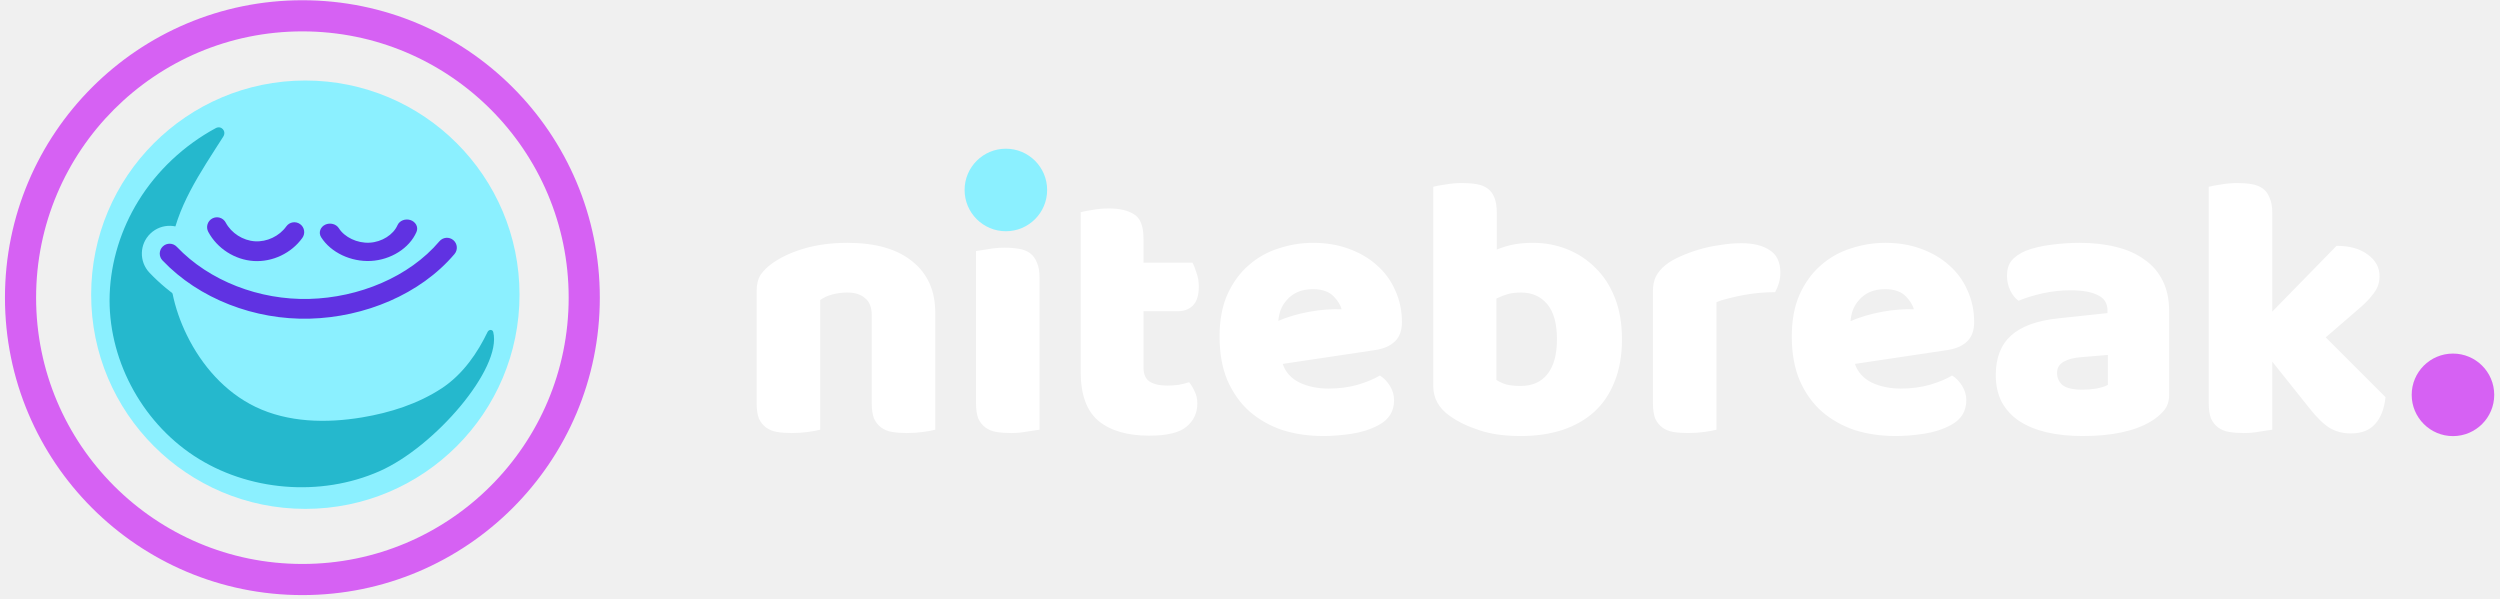
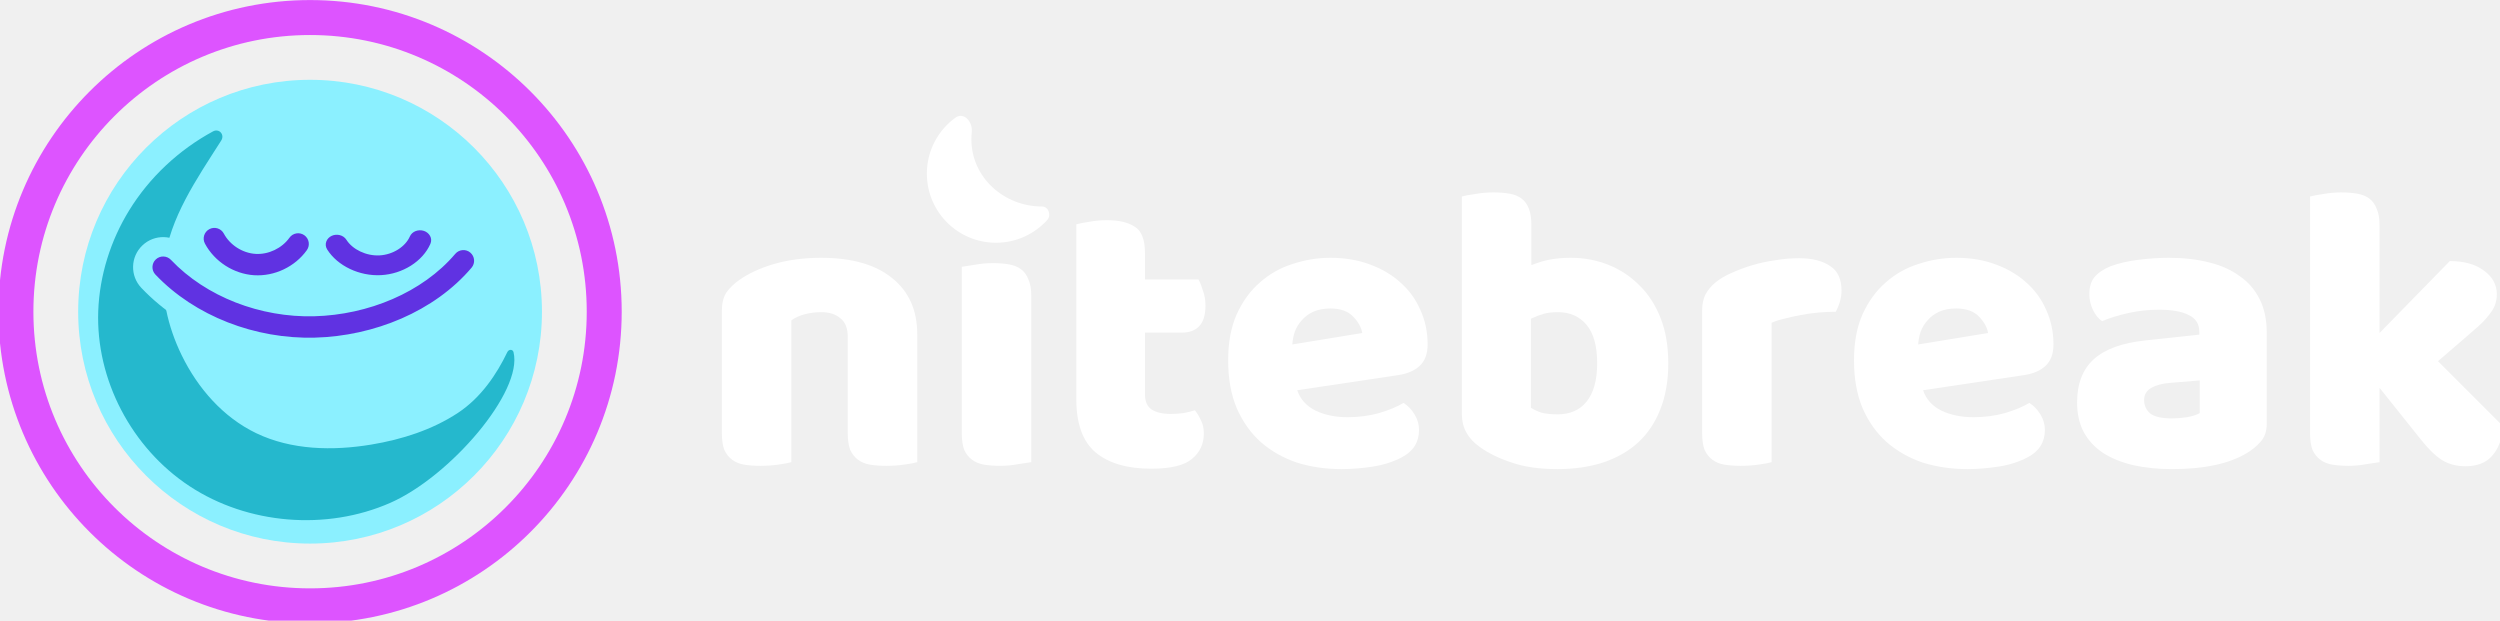
- <svg xmlns="http://www.w3.org/2000/svg" width="288" height="69" viewBox="0 0 288 69" fill="none">
-   <path d="M59.849 33.949C59.849 47.576 48.802 58.623 35.175 58.623C21.548 58.623 10.501 47.576 10.501 33.949C10.501 20.322 21.548 9.275 35.175 9.275C48.802 9.275 59.849 20.322 59.849 33.949Z" fill="#8BF0FF" />
-   <path d="M56.163 38.25C56.315 37.934 56.74 37.918 56.824 38.259C57.846 42.441 50.09 51.48 43.71 54.287C36.912 57.278 28.554 56.588 22.366 52.524C16.178 48.459 12.368 41.158 12.636 33.877C12.776 30.11 13.943 26.393 15.93 23.163C18.082 19.663 21.198 16.741 24.849 14.764C25.499 14.412 26.118 15.114 25.721 15.737C23.103 19.848 20.248 23.93 19.652 28.688C19.227 32.074 20.024 35.543 21.533 38.621C23.23 42.085 25.916 45.181 29.443 46.875C33.188 48.675 37.581 48.77 41.695 48.087C44.951 47.545 48.166 46.521 50.906 44.719C53.376 43.087 55.043 40.585 56.163 38.25Z" fill="#25B8CD" />
-   <path fill-rule="evenodd" clip-rule="evenodd" d="M53.559 26.091C54.907 27.234 55.073 29.253 53.93 30.6C49.53 35.788 42.512 38.594 35.734 38.771C28.896 38.95 21.879 36.324 17.221 31.416C16.004 30.135 16.057 28.11 17.339 26.893C18.62 25.677 20.645 25.729 21.862 27.011C25.163 30.488 30.376 32.511 35.566 32.375C40.819 32.237 46.005 30.052 49.05 26.461C50.193 25.114 52.212 24.948 53.559 26.091ZM51.08 30.121C51.43 29.772 51.765 29.41 52.084 29.035C52.362 28.706 52.322 28.215 51.994 27.937C51.666 27.659 51.174 27.699 50.896 28.027C50.592 28.385 50.272 28.73 49.936 29.062C46.322 32.633 40.938 34.655 35.629 34.794C30.32 34.934 24.927 33.067 21.121 29.662C20.768 29.347 20.43 29.018 20.106 28.677C19.81 28.365 19.317 28.353 19.005 28.649C18.693 28.945 18.68 29.438 18.976 29.75C19.315 30.106 19.668 30.45 20.034 30.78C24.15 34.486 29.956 36.501 35.67 36.352C41.38 36.202 47.171 34.012 51.08 30.121Z" fill="#8BF0FF" />
-   <path fill-rule="evenodd" clip-rule="evenodd" d="M51.992 27.937C52.32 28.215 52.361 28.706 52.082 29.035C48.207 33.604 41.89 36.188 35.669 36.352C29.446 36.515 23.114 34.11 18.975 29.75C18.679 29.438 18.691 28.945 19.003 28.649C19.315 28.352 19.808 28.365 20.104 28.677C23.926 32.704 29.827 34.947 35.628 34.794C41.43 34.642 47.321 32.24 50.894 28.027C51.173 27.699 51.664 27.659 51.992 27.937Z" fill="#6032E2" />
-   <path fill-rule="evenodd" clip-rule="evenodd" d="M50.622 27.795C51.029 27.316 51.746 27.257 52.225 27.663C52.705 28.07 52.764 28.787 52.357 29.267C48.404 33.927 41.983 36.545 35.679 36.71C29.365 36.876 22.932 34.438 18.716 29.997C18.283 29.541 18.302 28.821 18.758 28.388L19.005 28.649L18.758 28.388C19.213 27.956 19.933 27.975 20.366 28.43C24.111 32.375 29.909 34.586 35.62 34.436C41.34 34.286 47.127 31.916 50.622 27.795ZM51.761 28.21C51.584 28.06 51.319 28.082 51.169 28.259L50.897 28.028L51.169 28.259C47.517 32.565 41.522 34.999 35.639 35.153C29.747 35.307 23.745 33.032 19.846 28.924C19.686 28.756 19.42 28.749 19.252 28.909C19.083 29.069 19.076 29.334 19.236 29.503C23.298 33.782 29.529 36.154 35.66 35.993C41.8 35.832 48.013 33.28 51.81 28.802C51.96 28.625 51.938 28.36 51.761 28.21Z" fill="#6032E2" />
-   <path fill-rule="evenodd" clip-rule="evenodd" d="M38.737 26.488C39.471 27.646 41.058 28.398 42.595 28.316C44.132 28.234 45.583 27.319 46.12 26.093C46.276 25.734 46.746 25.554 47.169 25.69C47.591 25.826 47.806 26.226 47.649 26.585C46.889 28.321 44.885 29.585 42.708 29.701C40.531 29.818 38.34 28.778 37.302 27.14C37.087 26.802 37.235 26.382 37.631 26.201C38.028 26.021 38.523 26.15 38.737 26.488Z" fill="#6032E2" />
-   <path fill-rule="evenodd" clip-rule="evenodd" d="M42.725 30.06C40.438 30.182 38.114 29.095 36.997 27.332C36.648 26.781 36.919 26.13 37.481 25.875C38.019 25.63 38.716 25.787 39.039 26.296C39.693 27.329 41.147 28.034 42.574 27.958C44.001 27.882 45.316 27.03 45.789 25.949C46.034 25.389 46.715 25.168 47.277 25.348C47.853 25.533 48.238 26.131 47.976 26.729C47.153 28.61 45.013 29.938 42.725 30.06ZM37.603 26.948C38.562 28.461 40.621 29.454 42.687 29.343C44.754 29.233 46.623 28.031 47.319 26.441C47.371 26.321 47.326 26.118 47.057 26.031C46.774 25.94 46.515 26.079 46.446 26.237C45.846 27.609 44.26 28.587 42.612 28.674C40.965 28.762 39.245 27.963 38.432 26.68C38.326 26.512 38.033 26.412 37.778 26.528C37.547 26.633 37.523 26.823 37.603 26.948Z" fill="#6032E2" />
-   <path fill-rule="evenodd" clip-rule="evenodd" d="M25.682 25.803C26.392 27.133 27.837 28.059 29.343 28.156C30.849 28.252 32.398 27.516 33.274 26.289C33.524 25.939 34.011 25.857 34.361 26.107C34.711 26.357 34.792 26.843 34.542 27.193C33.353 28.859 31.287 29.841 29.244 29.71C27.202 29.579 25.274 28.346 24.308 26.537C24.105 26.157 24.249 25.685 24.628 25.483C25.008 25.28 25.48 25.424 25.682 25.803Z" fill="#6032E2" />
-   <path fill-rule="evenodd" clip-rule="evenodd" d="M29.22 30.068C27.056 29.929 25.015 28.625 23.991 26.706C23.695 26.151 23.904 25.462 24.459 25.166C25.013 24.87 25.702 25.08 25.998 25.634C26.649 26.854 27.982 27.709 29.366 27.797C30.747 27.886 32.178 27.207 32.982 26.08C33.346 25.569 34.057 25.45 34.568 25.815C35.08 26.18 35.199 26.89 34.834 27.402C33.573 29.169 31.387 30.207 29.22 30.068ZM24.624 26.368C25.531 28.067 27.348 29.229 29.266 29.352C31.185 29.475 33.133 28.55 34.249 26.985C34.384 26.796 34.34 26.534 34.152 26.399C33.963 26.264 33.7 26.308 33.566 26.497C32.618 27.825 30.949 28.618 29.32 28.514C27.69 28.409 26.134 27.412 25.365 25.972C25.256 25.767 25.001 25.69 24.797 25.799C24.592 25.909 24.515 26.163 24.624 26.368Z" fill="#6032E2" />
-   <path d="M287.335 45.486C287.335 48.111 285.207 50.24 282.581 50.24C279.956 50.24 277.827 48.111 277.827 45.486C277.827 42.86 279.956 40.732 282.581 40.732C285.207 40.732 287.335 42.86 287.335 45.486Z" fill="#D661F3" />
-   <path fill-rule="evenodd" clip-rule="evenodd" d="M34.835 64.968C51.777 64.968 65.511 51.233 65.511 34.291C65.511 17.349 51.777 3.615 34.835 3.615C17.893 3.615 4.159 17.349 4.159 34.291C4.159 51.233 17.893 64.968 34.835 64.968ZM34.835 68.555C53.758 68.555 69.099 53.215 69.099 34.291C69.099 15.368 53.758 0.028 34.835 0.028C15.912 0.028 0.571 15.368 0.571 34.291C0.571 53.215 15.912 68.555 34.835 68.555Z" fill="#D661F3" />
-   <path d="M120.63 21.885C120.63 24.511 118.502 26.639 115.876 26.639C113.251 26.639 111.122 24.511 111.122 21.885C111.122 19.259 113.251 17.131 115.876 17.131C118.502 17.131 120.63 19.259 120.63 21.885Z" fill="#8BF0FF" />
-   <path fill-rule="evenodd" clip-rule="evenodd" d="M165.111 21.517C165.398 21.431 165.857 21.345 166.489 21.259C167.12 21.144 167.766 21.086 168.426 21.086C169.057 21.086 169.617 21.129 170.105 21.215C170.621 21.302 171.052 21.474 171.396 21.732C171.741 21.99 171.999 22.349 172.171 22.808C172.343 23.239 172.43 23.813 172.43 24.53V28.749C173.147 28.462 173.822 28.261 174.453 28.146C175.113 28.032 175.831 27.974 176.605 27.974C177.983 27.974 179.289 28.218 180.523 28.706C181.757 29.194 182.848 29.912 183.795 30.859C184.742 31.777 185.488 32.925 186.033 34.303C186.579 35.68 186.851 37.273 186.851 39.081C186.851 40.947 186.564 42.583 185.99 43.989C185.445 45.367 184.67 46.514 183.666 47.433C182.661 48.351 181.427 49.054 179.963 49.542C178.528 50.002 176.935 50.231 175.185 50.231C173.291 50.231 171.683 50.002 170.363 49.542C169.043 49.112 167.924 48.566 167.005 47.906C165.742 47.017 165.111 45.869 165.111 44.462V21.517ZM175.185 44.462C176.505 44.462 177.524 44.018 178.241 43.128C178.988 42.209 179.361 40.861 179.361 39.081C179.361 37.273 178.988 35.924 178.241 35.035C177.495 34.145 176.491 33.7 175.228 33.7C174.654 33.7 174.152 33.757 173.721 33.872C173.319 33.987 172.874 34.159 172.387 34.389V43.774C172.702 43.974 173.075 44.147 173.506 44.29C173.965 44.405 174.525 44.462 175.185 44.462ZM131.732 42.353C131.732 43.099 131.961 43.63 132.421 43.946C132.909 44.261 133.583 44.419 134.444 44.419C134.875 44.419 135.319 44.391 135.779 44.333C136.238 44.247 136.64 44.147 136.984 44.032C137.242 44.348 137.458 44.706 137.63 45.108C137.831 45.481 137.931 45.941 137.931 46.486C137.931 47.576 137.515 48.466 136.683 49.155C135.879 49.844 134.444 50.188 132.378 50.188C129.852 50.188 127.9 49.614 126.523 48.466C125.174 47.318 124.499 45.453 124.499 42.87V24.444C124.815 24.358 125.26 24.272 125.834 24.186C126.437 24.071 127.068 24.014 127.728 24.014C128.991 24.014 129.967 24.243 130.656 24.703C131.373 25.133 131.732 26.066 131.732 27.501V30.256H137.371C137.544 30.572 137.701 30.974 137.845 31.461C138.017 31.921 138.103 32.437 138.103 33.011C138.103 34.016 137.874 34.748 137.414 35.207C136.984 35.637 136.396 35.852 135.649 35.852H131.732V42.353ZM99.65 34.346C100.166 34.748 100.424 35.393 100.424 36.283V46.443C100.424 47.16 100.511 47.749 100.683 48.208C100.884 48.638 101.156 48.983 101.501 49.241C101.845 49.499 102.261 49.672 102.749 49.758C103.266 49.844 103.84 49.887 104.471 49.887C105.131 49.887 105.763 49.844 106.365 49.758C106.997 49.672 107.456 49.585 107.743 49.499V36.025C107.743 33.499 106.868 31.533 105.117 30.127C103.366 28.692 100.869 27.974 97.626 27.974C95.818 27.974 94.168 28.19 92.675 28.62C91.212 29.051 89.992 29.61 89.016 30.299C88.442 30.701 87.983 31.146 87.639 31.634C87.323 32.121 87.165 32.753 87.165 33.528V46.443C87.165 47.16 87.251 47.749 87.423 48.208C87.624 48.638 87.897 48.983 88.241 49.241C88.586 49.499 89.002 49.672 89.49 49.758C90.006 49.844 90.58 49.887 91.212 49.887C91.872 49.887 92.503 49.844 93.106 49.758C93.737 49.672 94.197 49.585 94.484 49.499V34.561C94.885 34.274 95.359 34.059 95.904 33.915C96.478 33.772 97.052 33.7 97.626 33.7C98.487 33.7 99.162 33.915 99.65 34.346ZM118.334 49.715C118.965 49.628 119.439 49.557 119.754 49.499V31.978C119.754 31.261 119.654 30.686 119.453 30.256C119.281 29.797 119.022 29.438 118.678 29.18C118.334 28.921 117.903 28.749 117.386 28.663C116.899 28.577 116.339 28.534 115.708 28.534C115.076 28.534 114.445 28.591 113.813 28.706C113.211 28.792 112.751 28.864 112.436 28.921V46.443C112.436 47.16 112.522 47.749 112.694 48.208C112.895 48.638 113.168 48.983 113.512 49.241C113.856 49.499 114.273 49.672 114.76 49.758C115.277 49.844 115.851 49.887 116.482 49.887C117.114 49.887 117.731 49.829 118.334 49.715ZM147.726 49.542C149.19 50.002 150.768 50.231 152.462 50.231C153.466 50.231 154.543 50.145 155.691 49.973C156.839 49.801 157.872 49.471 158.79 48.983C159.996 48.351 160.598 47.39 160.598 46.098C160.598 45.524 160.44 44.979 160.125 44.462C159.809 43.946 159.422 43.544 158.962 43.257C158.302 43.659 157.441 44.018 156.379 44.333C155.346 44.62 154.241 44.764 153.064 44.764C151.802 44.764 150.682 44.534 149.707 44.075C148.731 43.587 148.085 42.87 147.769 41.922L158.403 40.33C159.378 40.186 160.139 39.856 160.684 39.34C161.23 38.823 161.502 38.077 161.502 37.101C161.502 35.781 161.244 34.561 160.727 33.442C160.239 32.322 159.536 31.361 158.618 30.557C157.728 29.754 156.652 29.122 155.389 28.663C154.155 28.204 152.777 27.974 151.256 27.974C149.907 27.974 148.587 28.19 147.296 28.62C146.004 29.022 144.856 29.668 143.852 30.557C142.847 31.418 142.029 32.538 141.398 33.915C140.795 35.264 140.494 36.886 140.494 38.78C140.494 40.703 140.795 42.382 141.398 43.817C142.029 45.252 142.876 46.443 143.938 47.39C145.028 48.337 146.291 49.054 147.726 49.542ZM149.448 33.657C149.965 33.427 150.568 33.312 151.256 33.312C152.318 33.312 153.122 33.599 153.667 34.173C154.129 34.659 154.426 35.145 154.558 35.631C153.468 35.583 152.206 35.669 150.879 35.907C149.521 36.152 148.282 36.523 147.263 36.962C147.299 36.552 147.382 36.153 147.511 35.766C147.683 35.307 147.927 34.905 148.243 34.561C148.559 34.188 148.96 33.886 149.448 33.657ZM196.359 49.758C196.99 49.672 197.449 49.585 197.736 49.499V34.819C198.109 34.647 198.554 34.504 199.071 34.389C199.616 34.245 200.19 34.116 200.793 34.001C201.395 33.886 202.013 33.8 202.644 33.743C203.275 33.686 203.892 33.657 204.495 33.657C204.667 33.341 204.811 32.997 204.926 32.624C205.04 32.222 205.098 31.82 205.098 31.418C205.098 30.213 204.696 29.352 203.892 28.835C203.089 28.29 201.998 28.017 200.621 28.017C199.788 28.017 198.956 28.089 198.124 28.233C197.291 28.347 196.488 28.52 195.713 28.749C194.938 28.979 194.206 29.251 193.517 29.567C192.857 29.854 192.298 30.184 191.838 30.557C191.379 30.93 191.02 31.361 190.762 31.849C190.533 32.308 190.418 32.868 190.418 33.528V46.443C190.418 47.16 190.504 47.749 190.676 48.208C190.877 48.638 191.15 48.983 191.494 49.241C191.838 49.499 192.255 49.672 192.742 49.758C193.259 49.844 193.833 49.887 194.464 49.887C195.125 49.887 195.756 49.844 196.359 49.758ZM218.382 50.231C216.689 50.231 215.11 50.002 213.647 49.542C212.212 49.054 210.949 48.337 209.858 47.39C208.796 46.443 207.95 45.252 207.318 43.817C206.716 42.382 206.414 40.703 206.414 38.78C206.414 36.886 206.716 35.264 207.318 33.915C207.95 32.538 208.768 31.418 209.772 30.557C210.777 29.668 211.925 29.022 213.216 28.62C214.508 28.19 215.828 27.974 217.177 27.974C218.698 27.974 220.075 28.204 221.309 28.663C222.572 29.122 223.649 29.754 224.538 30.557C225.457 31.361 226.16 32.322 226.648 33.442C227.164 34.561 227.423 35.781 227.423 37.101C227.423 38.077 227.15 38.823 226.605 39.34C226.059 39.856 225.299 40.186 224.323 40.33L213.69 41.922C214.005 42.87 214.651 43.587 215.627 44.075C216.603 44.534 217.722 44.764 218.985 44.764C220.161 44.764 221.266 44.62 222.3 44.333C223.362 44.018 224.223 43.659 224.883 43.257C225.342 43.544 225.729 43.946 226.045 44.462C226.361 44.979 226.519 45.524 226.519 46.098C226.519 47.39 225.916 48.351 224.71 48.983C223.792 49.471 222.759 49.801 221.611 49.973C220.463 50.145 219.387 50.231 218.382 50.231ZM217.177 33.312C216.488 33.312 215.885 33.427 215.369 33.657C214.881 33.886 214.479 34.188 214.163 34.561C213.847 34.905 213.604 35.307 213.431 35.766C213.299 36.164 213.215 36.575 213.181 36.997C214.214 36.543 215.483 36.158 216.877 35.907C218.172 35.674 219.406 35.587 220.478 35.627C220.345 35.143 220.048 34.658 219.587 34.173C219.042 33.599 218.239 33.312 217.177 33.312ZM241.493 44.764C240.919 44.85 240.388 44.893 239.9 44.893C238.838 44.893 238.077 44.721 237.618 44.376C237.188 44.003 236.972 43.53 236.972 42.956C236.972 42.382 237.231 41.951 237.747 41.664C238.264 41.377 238.924 41.205 239.727 41.148L242.827 40.889V44.333C242.54 44.505 242.095 44.649 241.493 44.764ZM243.774 28.448C242.511 28.132 241.105 27.974 239.555 27.974C238.551 27.974 237.475 28.046 236.327 28.19C235.207 28.333 234.231 28.563 233.399 28.878C232.653 29.194 232.093 29.581 231.72 30.041C231.376 30.471 231.204 31.06 231.204 31.806C231.204 32.38 231.333 32.939 231.591 33.485C231.849 34.001 232.165 34.389 232.538 34.647C233.37 34.303 234.303 34.016 235.336 33.786C236.37 33.556 237.431 33.442 238.522 33.442C239.9 33.442 240.947 33.628 241.665 34.001C242.411 34.346 242.784 34.934 242.784 35.766V36.068L237.144 36.67C234.676 36.929 232.854 37.589 231.677 38.651C230.5 39.713 229.912 41.234 229.912 43.214C229.912 44.391 230.142 45.424 230.601 46.314C231.089 47.203 231.763 47.935 232.624 48.509C233.514 49.083 234.561 49.514 235.767 49.801C237.001 50.088 238.379 50.231 239.9 50.231C243.286 50.231 245.912 49.672 247.778 48.552C248.352 48.208 248.84 47.806 249.242 47.347C249.672 46.859 249.887 46.242 249.887 45.496V35.852C249.887 34.504 249.643 33.341 249.155 32.365C248.668 31.361 247.964 30.543 247.046 29.912C246.156 29.252 245.066 28.764 243.774 28.448ZM274.811 45.754C274.667 47.103 274.266 48.136 273.605 48.853C272.974 49.571 272.041 49.93 270.807 49.93C269.889 49.93 269.071 49.715 268.353 49.284C267.636 48.825 266.861 48.064 266.029 47.002L261.767 41.664V49.499C261.451 49.557 260.977 49.628 260.346 49.715C259.743 49.829 259.126 49.887 258.495 49.887C257.864 49.887 257.29 49.844 256.773 49.758C256.285 49.672 255.869 49.499 255.524 49.241C255.18 48.983 254.907 48.638 254.707 48.208C254.534 47.749 254.448 47.16 254.448 46.443V21.517C254.764 21.431 255.223 21.345 255.826 21.259C256.457 21.144 257.089 21.086 257.72 21.086C258.351 21.086 258.911 21.129 259.399 21.215C259.916 21.302 260.346 21.474 260.69 21.732C261.035 21.99 261.293 22.349 261.465 22.808C261.666 23.239 261.767 23.813 261.767 24.53V35.895L269.171 28.319C270.664 28.319 271.855 28.649 272.744 29.309C273.663 29.969 274.122 30.801 274.122 31.806C274.122 32.236 274.05 32.638 273.907 33.011C273.763 33.355 273.534 33.714 273.218 34.087C272.931 34.461 272.544 34.862 272.056 35.293C271.596 35.695 271.051 36.168 270.42 36.713L267.923 38.866L274.811 45.754Z" fill="white" />
+ <svg xmlns="http://www.w3.org/2000/svg" width="286" height="71" viewBox="0 0 286 71" fill="none">
+   <g clip-path="url(#clip0)">
+     <path d="M96.983 38.517C96.983 37.55 96.703 36.849 96.141 36.413C95.612 35.945 94.879 35.711 93.944 35.711C93.32 35.711 92.697 35.789 92.074 35.945C91.481 36.101 90.967 36.335 90.531 36.647V52.871C90.219 52.965 89.72 53.058 89.034 53.152C88.38 53.245 87.694 53.292 86.977 53.292C86.291 53.292 85.668 53.245 85.107 53.152C84.577 53.058 84.125 52.871 83.751 52.59C83.377 52.31 83.081 51.936 82.863 51.468C82.675 50.97 82.582 50.331 82.582 49.551V35.524C82.582 34.683 82.754 33.997 83.096 33.467C83.47 32.937 83.969 32.454 84.593 32.018C85.652 31.27 86.977 30.662 88.567 30.194C90.188 29.727 91.98 29.493 93.944 29.493C97.466 29.493 100.178 30.272 102.08 31.831C103.981 33.358 104.932 35.493 104.932 38.236V52.871C104.62 52.965 104.121 53.058 103.435 53.152C102.781 53.245 102.095 53.292 101.378 53.292C100.692 53.292 100.069 53.245 99.508 53.152C98.978 53.058 98.526 52.871 98.152 52.59C97.778 52.31 97.482 51.936 97.264 51.468C97.077 50.97 96.983 50.331 96.983 49.551V38.517Z" fill="white" />
+     <path d="M117.977 52.871C117.634 52.933 117.12 53.011 116.434 53.105C115.78 53.23 115.109 53.292 114.424 53.292C113.738 53.292 113.114 53.245 112.553 53.152C112.023 53.058 111.571 52.871 111.197 52.59C110.823 52.31 110.527 51.936 110.309 51.468C110.122 50.97 110.028 50.331 110.028 49.551V30.521C110.371 30.459 110.87 30.381 111.525 30.288C112.21 30.163 112.896 30.101 113.582 30.101C114.268 30.101 114.876 30.147 115.405 30.241C115.967 30.334 116.434 30.521 116.808 30.802C117.182 31.082 117.463 31.472 117.65 31.971C117.868 32.438 117.977 33.062 117.977 33.841V52.871Z" fill="white" />
+     <path d="M130.986 45.109C130.986 45.92 131.235 46.497 131.734 46.839C132.264 47.182 132.997 47.354 133.932 47.354C134.399 47.354 134.882 47.323 135.381 47.26C135.88 47.167 136.316 47.058 136.69 46.933C136.971 47.276 137.205 47.666 137.392 48.102C137.61 48.507 137.719 49.006 137.719 49.598C137.719 50.783 137.267 51.749 136.363 52.497C135.49 53.245 133.932 53.619 131.687 53.619C128.944 53.619 126.825 52.996 125.328 51.749C123.863 50.502 123.131 48.476 123.131 45.67V25.659C123.474 25.565 123.957 25.472 124.58 25.378C125.235 25.253 125.921 25.191 126.638 25.191C128.009 25.191 129.069 25.441 129.817 25.939C130.596 26.407 130.986 27.42 130.986 28.978V31.971H137.111C137.298 32.314 137.47 32.75 137.625 33.28C137.812 33.779 137.906 34.34 137.906 34.963C137.906 36.054 137.657 36.849 137.158 37.348C136.69 37.815 136.051 38.049 135.241 38.049H130.986V45.109Z" fill="white" />
+     <path d="M153.501 53.666C151.662 53.666 149.947 53.416 148.358 52.918C146.799 52.388 145.427 51.609 144.243 50.58C143.09 49.551 142.17 48.258 141.484 46.699C140.83 45.141 140.502 43.317 140.502 41.229C140.502 39.171 140.83 37.41 141.484 35.945C142.17 34.449 143.058 33.233 144.149 32.298C145.24 31.332 146.487 30.631 147.89 30.194C149.293 29.727 150.727 29.493 152.192 29.493C153.844 29.493 155.34 29.742 156.68 30.241C158.052 30.74 159.221 31.425 160.187 32.298C161.184 33.171 161.948 34.215 162.478 35.431C163.039 36.647 163.32 37.971 163.32 39.405C163.32 40.465 163.023 41.275 162.431 41.837C161.839 42.398 161.013 42.756 159.953 42.912L148.404 44.642C148.747 45.67 149.449 46.45 150.508 46.98C151.568 47.478 152.784 47.728 154.155 47.728C155.433 47.728 156.633 47.572 157.756 47.26C158.909 46.917 159.844 46.528 160.561 46.091C161.06 46.403 161.481 46.839 161.823 47.401C162.166 47.962 162.338 48.554 162.338 49.177C162.338 50.58 161.683 51.624 160.374 52.31C159.376 52.84 158.254 53.198 157.007 53.385C155.761 53.572 154.592 53.666 153.501 53.666ZM152.192 35.291C151.443 35.291 150.789 35.415 150.228 35.665C149.698 35.914 149.261 36.241 148.919 36.647C148.576 37.021 148.311 37.457 148.124 37.956C147.968 38.423 147.874 38.906 147.843 39.405L155.839 38.096C155.745 37.473 155.402 36.849 154.81 36.226C154.218 35.602 153.345 35.291 152.192 35.291Z" fill="white" />
+     <path d="M167.239 22.479C167.551 22.386 168.05 22.292 168.735 22.199C169.421 22.074 170.122 22.012 170.839 22.012C171.525 22.012 172.133 22.058 172.663 22.152C173.224 22.245 173.692 22.433 174.066 22.713C174.44 22.994 174.72 23.383 174.907 23.882C175.094 24.349 175.188 24.973 175.188 25.752V30.334C175.967 30.023 176.7 29.805 177.385 29.68C178.102 29.555 178.882 29.493 179.723 29.493C181.219 29.493 182.638 29.758 183.978 30.288C185.318 30.817 186.503 31.597 187.531 32.626C188.56 33.623 189.371 34.87 189.963 36.366C190.555 37.862 190.851 39.592 190.851 41.556C190.851 43.582 190.539 45.359 189.916 46.886C189.324 48.382 188.482 49.629 187.391 50.627C186.3 51.624 184.96 52.388 183.37 52.918C181.812 53.416 180.082 53.666 178.18 53.666C176.123 53.666 174.377 53.416 172.943 52.918C171.51 52.45 170.294 51.858 169.296 51.141C167.925 50.175 167.239 48.928 167.239 47.401V22.479ZM178.18 47.401C179.614 47.401 180.721 46.917 181.5 45.951C182.31 44.954 182.716 43.489 182.716 41.556C182.716 39.592 182.31 38.127 181.5 37.161C180.689 36.194 179.598 35.711 178.227 35.711C177.604 35.711 177.058 35.774 176.59 35.898C176.154 36.023 175.671 36.21 175.141 36.459V46.652C175.484 46.871 175.889 47.058 176.357 47.214C176.855 47.338 177.463 47.401 178.18 47.401Z" fill="white" />
+     <path d="M202.673 52.871C202.362 52.965 201.863 53.058 201.177 53.152C200.522 53.245 199.837 53.292 199.12 53.292C198.434 53.292 197.811 53.245 197.25 53.152C196.72 53.058 196.268 52.871 195.894 52.59C195.52 52.31 195.223 51.936 195.005 51.468C194.818 50.97 194.725 50.331 194.725 49.551V35.524C194.725 34.807 194.849 34.2 195.099 33.701C195.379 33.171 195.769 32.703 196.268 32.298C196.766 31.893 197.374 31.535 198.091 31.223C198.839 30.88 199.634 30.584 200.476 30.334C201.317 30.085 202.19 29.898 203.094 29.773C203.998 29.617 204.902 29.54 205.806 29.54C207.302 29.54 208.487 29.836 209.359 30.428C210.232 30.989 210.669 31.924 210.669 33.233C210.669 33.67 210.606 34.106 210.482 34.542C210.357 34.948 210.201 35.322 210.014 35.665C209.359 35.665 208.689 35.696 208.004 35.758C207.318 35.821 206.648 35.914 205.993 36.039C205.338 36.163 204.715 36.304 204.123 36.459C203.562 36.584 203.079 36.74 202.673 36.927V52.871Z" fill="white" />
+     <path d="M225.097 53.666C223.258 53.666 221.543 53.416 219.953 52.918C218.395 52.388 217.023 51.609 215.839 50.58C214.686 49.551 213.766 48.258 213.08 46.699C212.426 45.141 212.098 43.317 212.098 41.229C212.098 39.171 212.426 37.41 213.08 35.945C213.766 34.449 214.654 33.233 215.745 32.298C216.836 31.332 218.083 30.631 219.486 30.194C220.889 29.727 222.322 29.493 223.788 29.493C225.44 29.493 226.936 29.742 228.276 30.241C229.648 30.74 230.817 31.425 231.783 32.298C232.78 33.171 233.544 34.215 234.074 35.431C234.635 36.647 234.916 37.971 234.916 39.405C234.916 40.465 234.619 41.275 234.027 41.837C233.435 42.398 232.609 42.756 231.549 42.912L220 44.642C220.343 45.67 221.044 46.45 222.104 46.98C223.164 47.478 224.38 47.728 225.751 47.728C227.029 47.728 228.229 47.572 229.352 47.26C230.505 46.917 231.44 46.528 232.157 46.091C232.656 46.403 233.076 46.839 233.419 47.401C233.762 47.962 233.934 48.554 233.934 49.177C233.934 50.58 233.279 51.624 231.97 52.31C230.972 52.84 229.85 53.198 228.603 53.385C227.357 53.572 226.188 53.666 225.097 53.666ZM223.788 35.291C223.039 35.291 222.385 35.415 221.824 35.665C221.294 35.914 220.857 36.241 220.515 36.647C220.172 37.021 219.907 37.457 219.72 37.956C219.564 38.423 219.47 38.906 219.439 39.405L227.435 38.096C227.341 37.473 226.998 36.849 226.406 36.226C225.814 35.602 224.941 35.291 223.788 35.291Z" fill="white" />
+     <path d="M248.467 47.868C248.997 47.868 249.574 47.821 250.197 47.728C250.852 47.603 251.335 47.447 251.646 47.26V43.52L248.28 43.8C247.407 43.863 246.69 44.05 246.129 44.361C245.568 44.673 245.287 45.141 245.287 45.764C245.287 46.388 245.521 46.902 245.989 47.307C246.488 47.681 247.314 47.868 248.467 47.868ZM248.093 29.493C249.776 29.493 251.304 29.664 252.675 30.007C254.078 30.35 255.262 30.88 256.229 31.597C257.226 32.283 257.99 33.171 258.52 34.262C259.05 35.322 259.314 36.584 259.314 38.049V48.523C259.314 49.333 259.081 50.003 258.613 50.533C258.177 51.032 257.647 51.468 257.023 51.842C254.997 53.058 252.145 53.666 248.467 53.666C246.815 53.666 245.319 53.51 243.978 53.198C242.669 52.887 241.531 52.419 240.565 51.796C239.63 51.172 238.897 50.377 238.368 49.411C237.869 48.445 237.619 47.323 237.619 46.045C237.619 43.894 238.258 42.242 239.536 41.088C240.814 39.935 242.794 39.218 245.475 38.938L251.6 38.283V37.956C251.6 37.052 251.194 36.413 250.384 36.039C249.605 35.633 248.467 35.431 246.971 35.431C245.786 35.431 244.633 35.556 243.511 35.805C242.389 36.054 241.376 36.366 240.472 36.74C240.066 36.459 239.723 36.039 239.443 35.478C239.162 34.885 239.022 34.278 239.022 33.654C239.022 32.844 239.209 32.205 239.583 31.737C239.988 31.238 240.596 30.817 241.407 30.475C242.311 30.132 243.37 29.882 244.586 29.727C245.833 29.571 247.002 29.493 248.093 29.493Z" fill="white" />
+     <path d="M286.384 48.803C286.228 50.268 285.792 51.39 285.075 52.17C284.389 52.949 283.376 53.339 282.036 53.339C281.038 53.339 280.15 53.105 279.37 52.637C278.591 52.139 277.75 51.312 276.846 50.159L272.217 44.361V52.871C271.874 52.933 271.36 53.011 270.674 53.105C270.019 53.23 269.349 53.292 268.663 53.292C267.977 53.292 267.354 53.245 266.793 53.152C266.263 53.058 265.811 52.871 265.437 52.59C265.063 52.31 264.767 51.936 264.549 51.468C264.362 50.97 264.268 50.331 264.268 49.551V22.479C264.611 22.386 265.11 22.292 265.764 22.199C266.45 22.074 267.136 22.012 267.822 22.012C268.507 22.012 269.115 22.058 269.645 22.152C270.206 22.245 270.674 22.433 271.048 22.713C271.422 22.994 271.702 23.383 271.889 23.882C272.108 24.349 272.217 24.973 272.217 25.752V38.096L280.259 29.867C281.88 29.867 283.173 30.225 284.14 30.942C285.137 31.659 285.636 32.563 285.636 33.654C285.636 34.122 285.558 34.558 285.402 34.963C285.246 35.337 284.997 35.727 284.654 36.132C284.342 36.537 283.921 36.974 283.392 37.441C282.893 37.878 282.301 38.392 281.615 38.984L278.903 41.322L286.384 48.803Z" fill="white" />
+     <circle cx="35.472" cy="35.658" r="33.651" stroke="#DD54FF" stroke-width="4" />
+     <path d="M62 35.658C62 50.309 50.123 62.186 35.472 62.186C20.821 62.186 8.943 50.309 8.943 35.658C8.943 21.006 20.821 9.129 35.472 9.129C50.123 9.129 62 21.006 62 35.658Z" fill="#8BF0FF" />
+     <path d="M58.037 40.282C58.2 39.942 58.658 39.925 58.748 40.291C59.847 44.788 51.508 54.507 44.649 57.525C37.339 60.741 28.353 59.998 21.7 55.629C15.047 51.259 10.95 43.408 11.239 35.58C11.389 31.53 12.644 27.533 14.78 24.061C17.095 20.298 20.444 17.157 24.37 15.03C25.068 14.652 25.734 15.407 25.308 16.077C22.492 20.497 19.423 24.886 18.782 30.001C18.325 33.642 19.182 37.371 20.805 40.681C22.629 44.405 25.517 47.734 29.309 49.556C33.335 51.491 38.058 51.593 42.482 50.859C45.983 50.276 49.44 49.175 52.385 47.237C55.041 45.483 56.834 42.792 58.037 40.282Z" fill="#25B8CD" />
+     <path fill-rule="evenodd" clip-rule="evenodd" d="M55.24 27.209C56.689 28.437 56.867 30.608 55.638 32.057C50.908 37.635 43.362 40.651 36.074 40.842C28.723 41.035 21.178 38.211 16.17 32.934C14.862 31.556 14.918 29.379 16.296 28.071C17.674 26.763 19.851 26.82 21.159 28.198C24.708 31.937 30.314 34.111 35.894 33.965C41.542 33.817 47.118 31.467 50.392 27.607C51.62 26.158 53.791 25.98 55.24 27.209ZM52.574 31.542C52.951 31.167 53.311 30.777 53.654 30.374C53.953 30.021 53.909 29.492 53.556 29.193C53.204 28.894 52.675 28.938 52.376 29.29C52.05 29.675 51.705 30.046 51.344 30.403C47.458 34.242 41.67 36.417 35.962 36.567C30.253 36.716 24.455 34.709 20.363 31.048C19.984 30.709 19.62 30.356 19.272 29.99C18.953 29.654 18.423 29.64 18.088 29.959C17.753 30.277 17.739 30.807 18.057 31.143C18.421 31.526 18.801 31.895 19.195 32.25C23.62 36.235 29.862 38.402 36.006 38.241C42.145 38.08 48.371 35.726 52.574 31.542Z" fill="#8BF0FF" />
+     <path fill-rule="evenodd" clip-rule="evenodd" d="M53.554 29.193C53.906 29.492 53.95 30.021 53.651 30.374C49.484 35.286 42.692 38.065 36.003 38.241C29.312 38.416 22.504 35.831 18.054 31.142C17.736 30.807 17.75 30.277 18.085 29.959C18.421 29.64 18.951 29.654 19.269 29.99C23.378 34.319 29.722 36.73 35.959 36.566C42.197 36.403 48.531 33.821 52.373 29.29C52.672 28.938 53.201 28.894 53.554 29.193Z" fill="#6032E2" />
+     <path fill-rule="evenodd" clip-rule="evenodd" d="M52.082 29.041C52.519 28.526 53.291 28.462 53.806 28.899C54.321 29.336 54.385 30.108 53.948 30.623C49.698 35.634 42.794 38.449 36.016 38.626C29.227 38.804 22.31 36.183 17.777 31.408C17.312 30.918 17.332 30.144 17.823 29.679C18.312 29.214 19.087 29.234 19.552 29.724C23.578 33.966 29.812 36.342 35.952 36.181C42.103 36.02 48.324 33.472 52.082 29.041ZM53.307 29.488C53.117 29.326 52.832 29.35 52.67 29.54C48.744 34.169 42.298 36.786 35.972 36.952C29.638 37.118 23.184 34.672 18.992 30.255C18.82 30.074 18.535 30.067 18.354 30.238C18.173 30.41 18.165 30.696 18.337 30.877C22.704 35.478 29.403 38.028 35.996 37.855C42.596 37.682 49.276 34.938 53.359 30.124C53.521 29.934 53.497 29.649 53.307 29.488Z" fill="#6032E2" />
+     <path fill-rule="evenodd" clip-rule="evenodd" d="M39.3 27.636C40.089 28.881 41.795 29.689 43.448 29.601C45.101 29.513 46.66 28.53 47.237 27.211C47.406 26.825 47.911 26.631 48.365 26.777C48.82 26.924 49.051 27.354 48.882 27.74C48.065 29.606 45.91 30.966 43.57 31.091C41.229 31.216 38.873 30.098 37.757 28.337C37.526 27.973 37.685 27.521 38.111 27.328C38.538 27.134 39.07 27.272 39.3 27.636Z" fill="#6032E2" />
+     <path fill-rule="evenodd" clip-rule="evenodd" d="M43.591 31.476C41.132 31.607 38.633 30.439 37.432 28.543C37.057 27.951 37.348 27.251 37.953 26.976C38.531 26.714 39.281 26.882 39.627 27.429C40.331 28.54 41.894 29.298 43.428 29.216C44.962 29.134 46.376 28.218 46.885 27.056C47.148 26.454 47.88 26.216 48.484 26.41C49.104 26.609 49.518 27.252 49.237 27.894C48.351 29.917 46.05 31.345 43.591 31.476ZM38.084 28.131C39.114 29.757 41.328 30.824 43.55 30.706C45.772 30.587 47.781 29.295 48.53 27.585C48.586 27.456 48.537 27.238 48.248 27.145C47.944 27.047 47.666 27.196 47.592 27.365C46.946 28.841 45.241 29.892 43.469 29.986C41.698 30.081 39.85 29.222 38.975 27.842C38.861 27.661 38.546 27.554 38.272 27.679C38.024 27.791 37.998 27.995 38.084 28.131Z" fill="#6032E2" />
+     <path fill-rule="evenodd" clip-rule="evenodd" d="M25.265 26.899C26.028 28.329 27.581 29.324 29.201 29.429C30.82 29.533 32.486 28.741 33.428 27.421C33.696 27.045 34.219 26.957 34.596 27.226C34.972 27.495 35.059 28.018 34.791 28.394C33.513 30.185 31.29 31.241 29.094 31.1C26.899 30.959 24.826 29.633 23.787 27.688C23.57 27.28 23.724 26.773 24.132 26.555C24.54 26.337 25.047 26.491 25.265 26.899Z" fill="#6032E2" />
+     <path fill-rule="evenodd" clip-rule="evenodd" d="M29.067 31.485C26.741 31.335 24.547 29.933 23.445 27.87C23.127 27.274 23.352 26.533 23.948 26.215C24.544 25.897 25.285 26.122 25.603 26.718C26.303 28.029 27.736 28.948 29.224 29.044C30.709 29.139 32.248 28.408 33.112 27.197C33.504 26.647 34.268 26.52 34.818 26.912C35.368 27.305 35.495 28.068 35.103 28.618C33.748 30.518 31.397 31.635 29.067 31.485ZM24.126 27.506C25.101 29.333 27.055 30.582 29.117 30.715C31.18 30.848 33.275 29.852 34.475 28.17C34.62 27.967 34.573 27.685 34.37 27.54C34.167 27.395 33.885 27.442 33.74 27.645C32.721 29.074 30.926 29.926 29.175 29.814C27.422 29.701 25.749 28.63 24.923 27.081C24.805 26.861 24.532 26.778 24.312 26.895C24.091 27.013 24.008 27.286 24.126 27.506Z" fill="#6032E2" />
+     <path fill-rule="evenodd" clip-rule="evenodd" d="M119.814 25.155C120.299 24.616 119.944 23.625 119.219 23.625C114.852 23.625 111.127 20.303 111.127 15.937C111.127 15.656 111.142 15.379 111.17 15.106C111.294 13.924 110.256 12.766 109.294 13.466C107.318 14.903 106.033 17.233 106.033 19.864C106.033 24.23 109.573 27.77 113.939 27.77C116.271 27.77 118.367 26.76 119.814 25.155Z" fill="white" />
+   </g>
+   <defs>
+     <clipPath id="clip0">
+       <rect width="286" height="71" fill="white" />
+     </clipPath>
+   </defs>
</svg>
